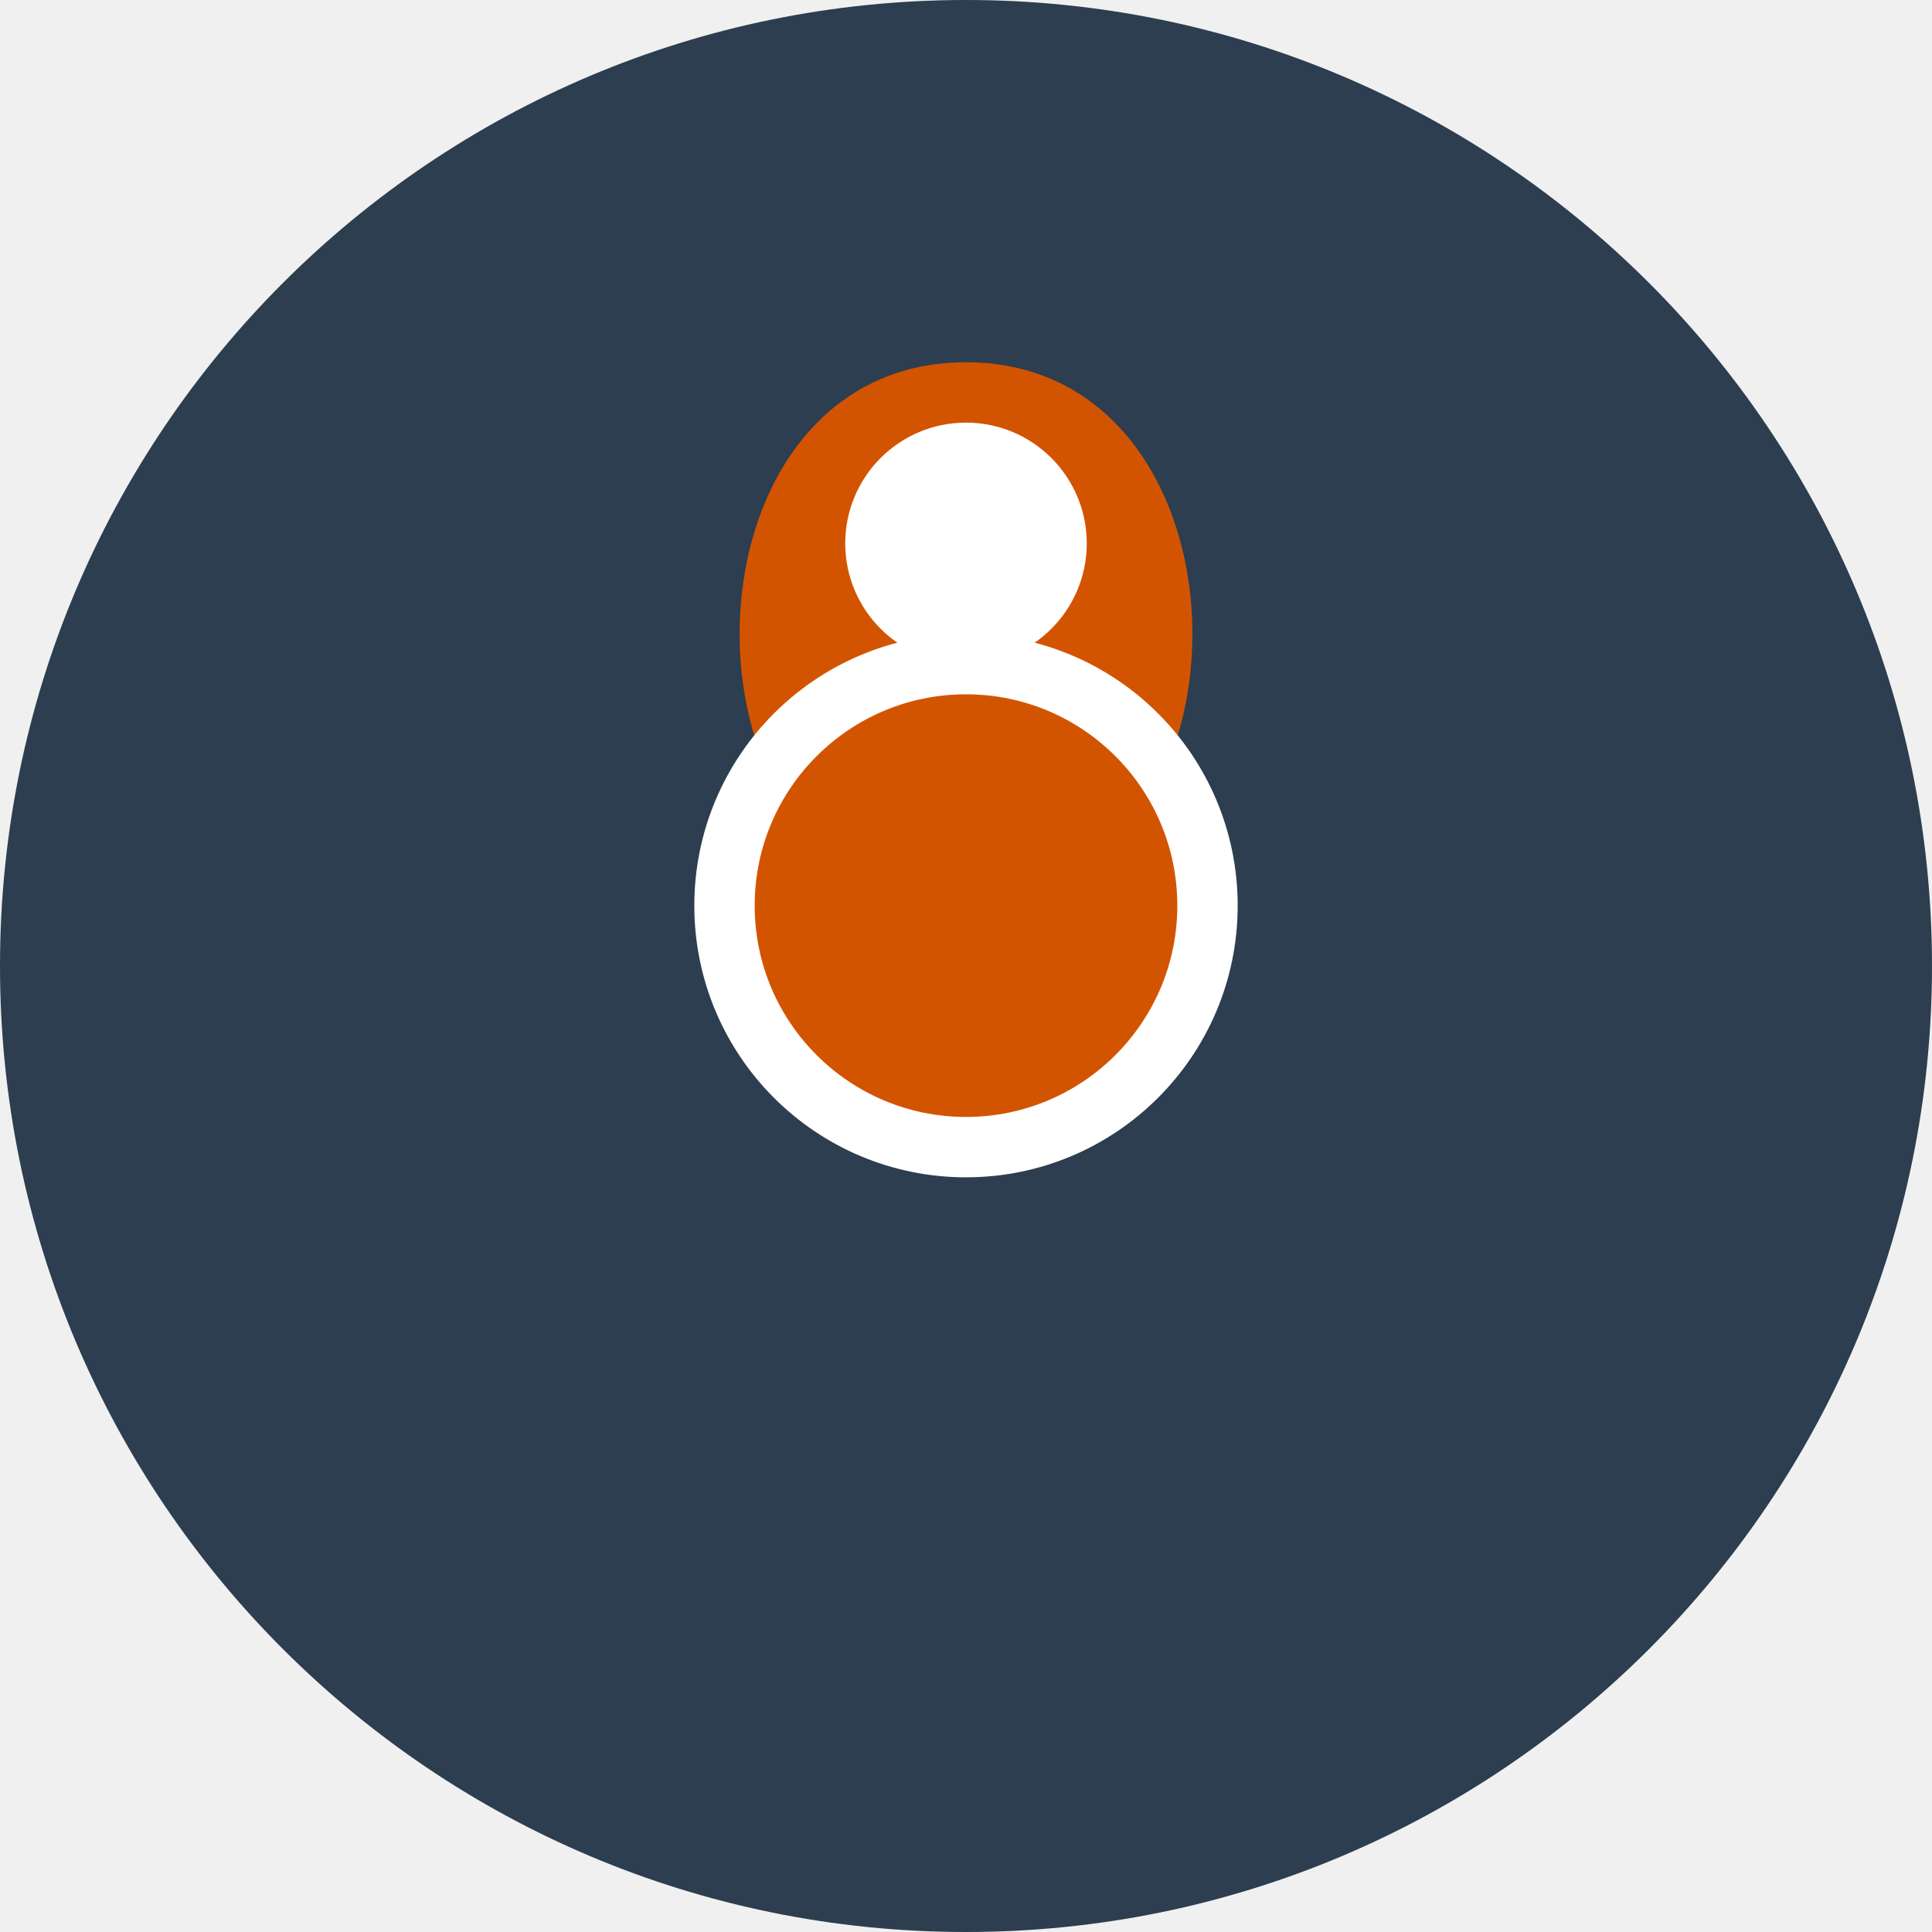
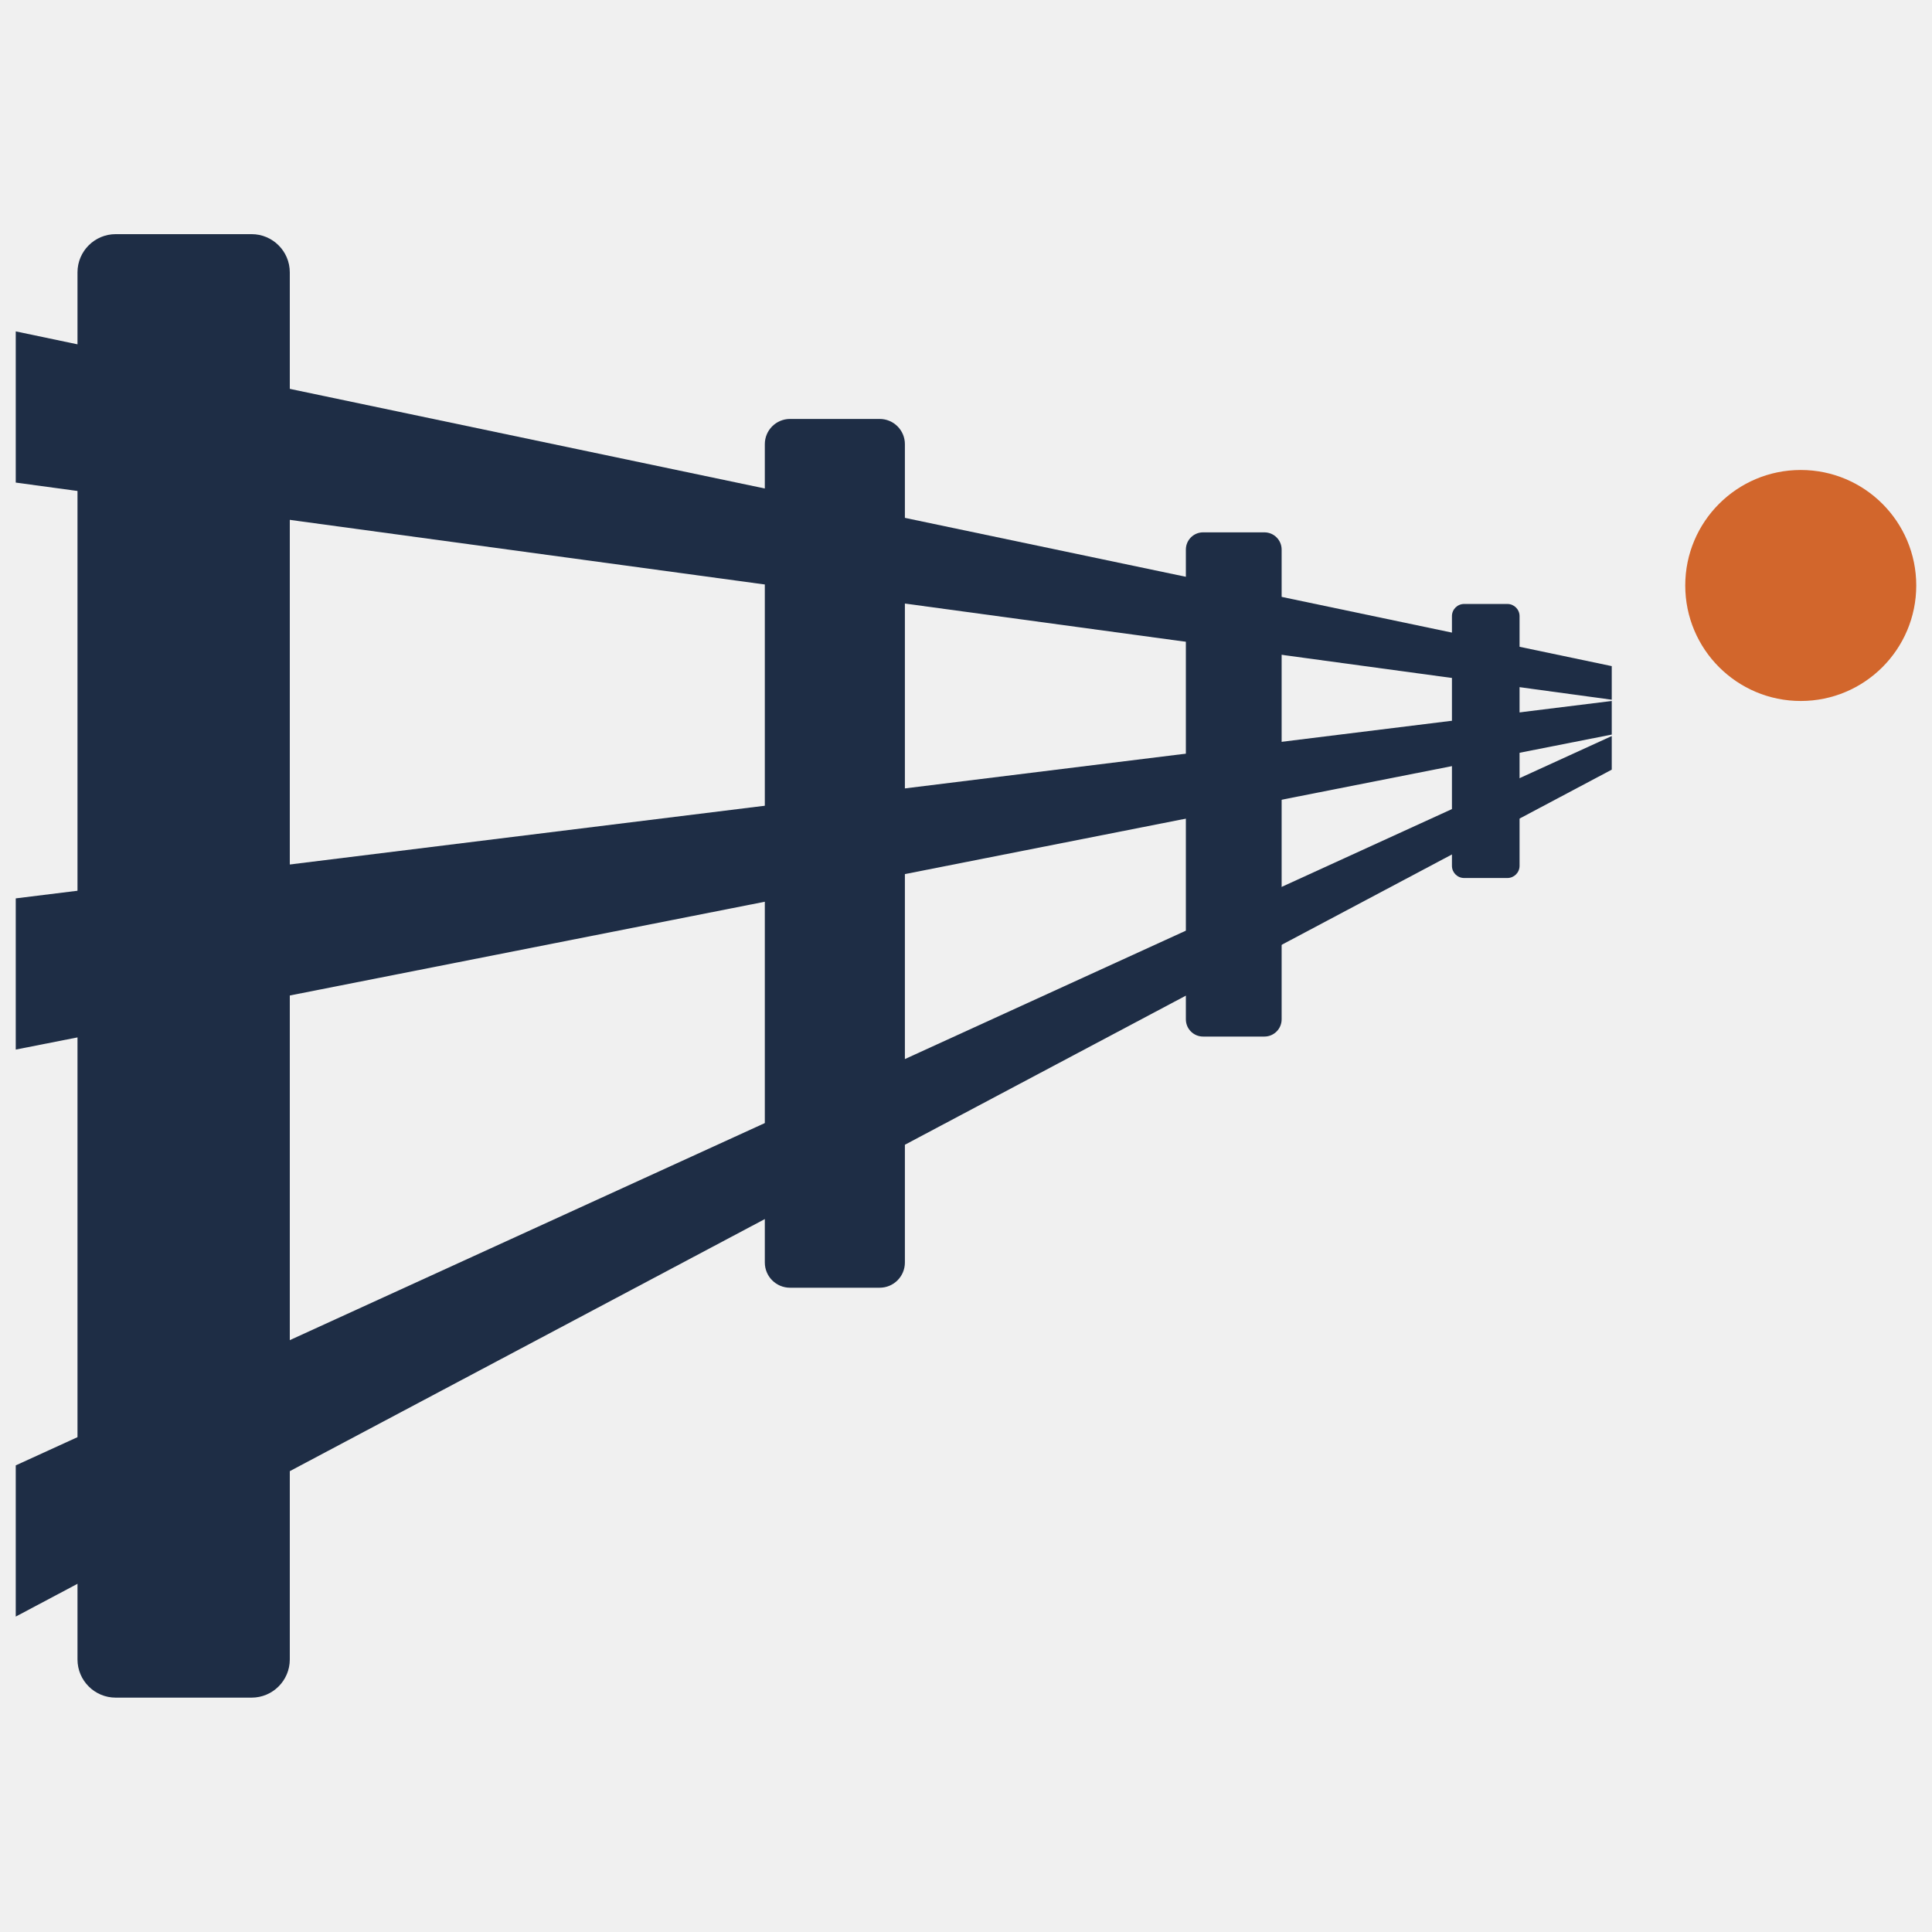
- <svg xmlns="http://www.w3.org/2000/svg" viewBox="0 0 32 32">
-   <circle cx="16" cy="16" r="16" fill="#2c3e50" />
-   <path d="M16 6 C 21 6 21 15 16 15 C 11 15 11 6 16 6 Z" fill="#d35400" />
-   <circle cx="16" cy="9" r="2" fill="white" />
-   <circle cx="16" cy="15" r="4" fill="#d35400" stroke="white" stroke-width="1" />
+ <svg xmlns="http://www.w3.org/2000/svg" viewBox="2.25 0.62 92 92">
+   <style>.i{fill:#1e2d45}.d{fill:#d2662c}@media (prefers-color-scheme:dark){.i{fill:#e8edf4}.d{fill:#ec8248}}</style>
+   <g class="i">
+     <polygon points="3,16.4 79,32.34 79,33.94 3,23.6" />
+     <polygon points="3,43.4 79,34 79,35.6 3,50.6" />
+     <polygon points="3,70.4 79,35.67 79,37.27 3,77.6" />
+     <rect x="5.94" y="11.77" width="10.11" height="69.69" rx="1.82" />
+     <rect x="38.67" y="20.57" width="6.67" height="41.37" rx="1.2" />
+     <rect x="58.72" y="25.97" width="4.56" height="24.01" rx="0.82" />
+     <rect x="71.39" y="29.38" width="3.22" height="13.05" rx="0.58" />
+   </g>
+   <circle class="d" cx="88" cy="28.5" r="5.5" />
</svg>
